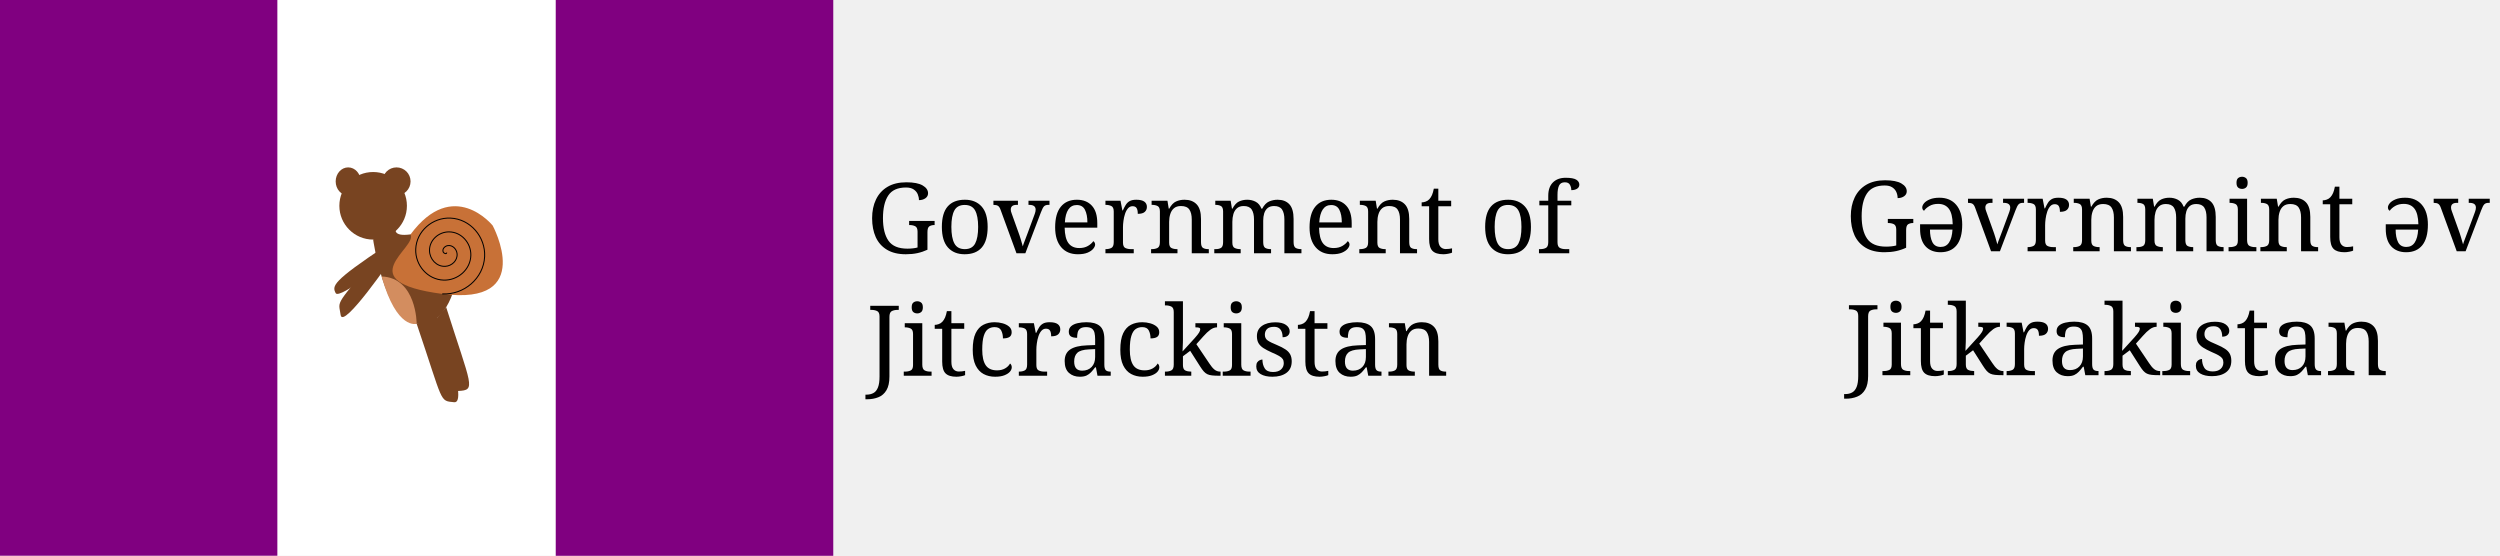
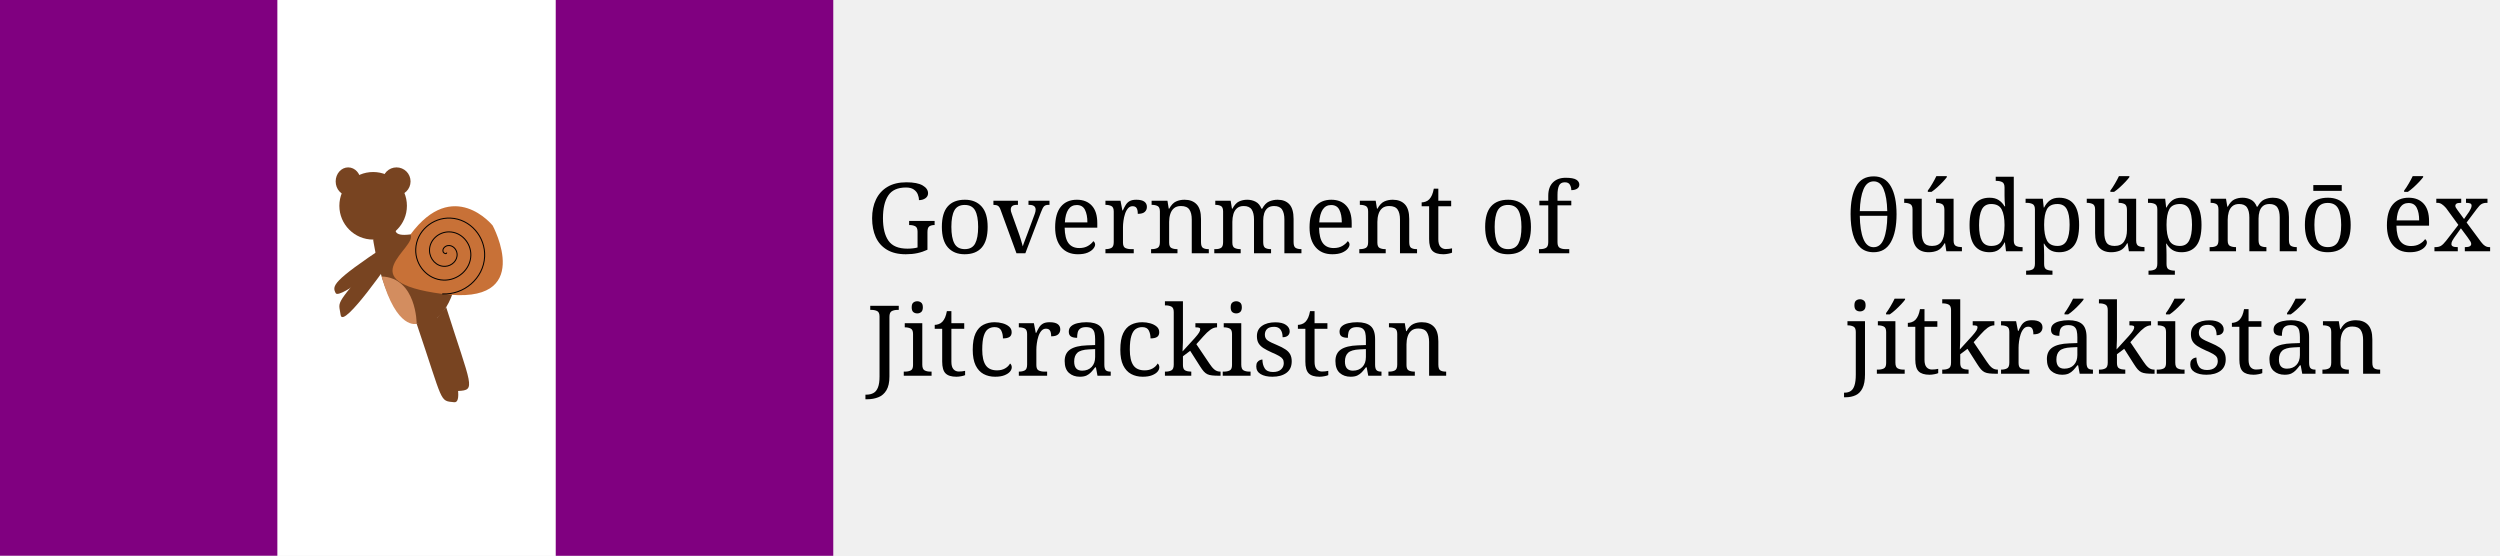
<svg xmlns="http://www.w3.org/2000/svg" width="900mm" height="200mm" viewBox="0 0 900 200" version="1.1" id="svg1">
  <defs id="defs1">
    <rect x="1133.796" y="188.09" width="717.641" height="379.009" id="rect4" />
    <rect x="1133.858" y="181.019" width="681.992" height="386.08" id="rect3" />
    <rect x="1133.796" y="188.09" width="979.039" height="379.009" id="rect2" />
  </defs>
  <g id="layer1">
    <rect style="fill:#ffffff;stroke-width:0.264" id="rect1" width="300" height="200.065" x="-2.8366534e-14" y="-1.5258788e-06" />
    <rect style="fill:#800080;stroke-width:0.265" id="rect9" width="99.85" height="200.065" x="0" y="3.1974423e-14" />
    <rect style="fill:#800080;stroke-width:0.265" id="rect10" width="99.919" height="200.091" x="200.065" y="-1.5258789e-06" />
    <circle style="fill:#784421;stroke-width:0.265" id="path11" cx="134.33" cy="74.087" r="12.161" />
    <circle style="fill:#784421;stroke-width:0.265" id="path12" cx="142.748" cy="65.311" r="5.052" />
    <ellipse style="fill:#784421;stroke-width:0.265" id="path13" cx="125.349" cy="65.311" rx="4.507" ry="5.052" />
    <path style="fill:#784421;stroke-width:0.265" d="m 134.33,86.248 c 0,0 4.026,28.812 15.67,30.308 C 161.645,118.053 164.451,100 164.451,100 c 0,0 -3.181,-17.494 -16.651,-15.623 -13.47,1.871 4.677,-11.881 -13.47,1.871 z" id="path14" />
    <path style="fill:#d38d5f;stroke-width:0.265" d="M 137.375,99.527 C 150,100 150,116.556 150,116.556 c 0,0 -7.148,2.434 -12.625,-17.029 z" id="path15" />
    <path style="fill:#784421;stroke-width:0.265" d="m 138.766,88.572 c -18.945,22.512 -16.887,19.191 -16.139,24.803 0.748,5.613 18.896,-20.954 18.896,-20.954 z" id="path16" />
    <path style="fill:#784421;stroke-width:0.265" d="m 150,116.556 c 9.774,28.812 8.09,27.689 13.515,28.25 5.426,0.561 -5.987,-30.652 -5.987,-30.652 z" id="path17" />
    <path style="fill:#784421;stroke-width:0.265" d="m 160.625,110.59 c 9.065,28.604 10.917,29.86 4.292,30.161 -6.625,0.301 -7.389,-26.597 -7.389,-26.597 z" id="path18" />
    <path style="fill:#784421;stroke-width:0.265" d="m 138.766,88.572 c -19.216,12.791 -19.25,14.373 -17.923,16.946 1.327,2.572 20.681,-13.096 20.681,-13.096 z" id="path19" />
    <path style="fill:#c87137;stroke-width:0.265" d="m 147.8,84.377 c 15.404,-20.767 29.56,-3.181 29.56,-3.181 0,0 15.715,29.047 -18.148,24.607 -33.863,-4.44 -8.819,-16.575 -11.412,-21.426 z" id="path20" />
    <path style="fill:none;fill-rule:evenodd;stroke:#000000;stroke-width:0.365;stroke-dasharray:none" id="path21" d="m 160.824,90.918 c -0.081,0.746 -1.046,0.259 -1.24,-0.134 -0.527,-1.067 0.515,-2.145 1.509,-2.347 1.778,-0.361 3.282,1.207 3.453,2.884 0.25,2.461 -1.904,4.441 -4.259,4.559 -3.139,0.157 -5.608,-2.602 -5.665,-5.633 -0.072,-3.815 3.3,-6.779 7.008,-6.771 4.491,0.01 7.952,3.999 7.877,8.383 -0.089,5.167 -4.697,9.127 -9.758,8.983 -5.842,-0.166 -10.303,-5.396 -10.089,-11.132 0.243,-6.518 6.095,-11.479 12.507,-11.195 7.194,0.319 12.657,6.794 12.301,13.882 -0.394,7.869 -7.493,13.834 -15.257,13.407" />
    <text xml:space="preserve" transform="scale(0.2645833)" id="text2" style="text-align:start;writing-mode:lr-tb;direction:ltr;white-space:pre;shape-inside:url(#rect2);display:inline;fill:#000000;stroke-width:1.38" />
    <text xml:space="preserve" transform="scale(0.2645833)" id="text3" style="text-align:start;writing-mode:lr-tb;direction:ltr;white-space:pre;shape-inside:url(#rect3);display:inline;fill:#000000;stroke-width:1.38" />
    <text xml:space="preserve" transform="scale(0.2645833)" id="text4" style="text-align:start;writing-mode:lr-tb;direction:ltr;white-space:pre;shape-inside:url(#rect4);display:inline;fill:#000000;stroke-width:1.38" />
    <text xml:space="preserve" style="font-size:3.175px;text-align:start;writing-mode:lr-tb;direction:ltr;text-anchor:start;fill:#000000;stroke-width:0.365" x="311.944" y="91.172" id="text5">
      <tspan id="tspan5" style="font-style:normal;font-variant:normal;font-weight:normal;font-stretch:normal;font-size:35.278px;font-family:Georgia;-inkscape-font-specification:'Georgia, Normal';font-variant-ligatures:normal;font-variant-caps:normal;font-variant-numeric:normal;font-variant-east-asian:normal;stroke-width:0.365" x="311.944" y="91.172">Government of </tspan>
      <tspan style="font-style:normal;font-variant:normal;font-weight:normal;font-stretch:normal;font-size:35.278px;font-family:Georgia;-inkscape-font-specification:'Georgia, Normal';font-variant-ligatures:normal;font-variant-caps:normal;font-variant-numeric:normal;font-variant-east-asian:normal;stroke-width:0.365" x="311.944" y="135.269" id="tspan6">Jitcrackistan</tspan>
    </text>
    <text xml:space="preserve" style="font-size:3.175px;text-align:start;writing-mode:lr-tb;direction:ltr;text-anchor:start;fill:#000000;stroke-width:0.365" x="664.274" y="90.449" id="text5-8">
-       <tspan id="tspan5-2" style="font-style:normal;font-variant:normal;font-weight:normal;font-stretch:normal;font-size:35.278px;font-family:Georgia;-inkscape-font-specification:'Georgia, Normal';font-variant-ligatures:normal;font-variant-caps:normal;font-variant-numeric:normal;font-variant-east-asian:normal;stroke-width:0.365" x="664.274" y="90.449">Gəvrnmint əv </tspan>
-       <tspan style="font-style:normal;font-variant:normal;font-weight:normal;font-stretch:normal;font-size:35.278px;font-family:Georgia;-inkscape-font-specification:'Georgia, Normal';font-variant-ligatures:normal;font-variant-caps:normal;font-variant-numeric:normal;font-variant-east-asian:normal;stroke-width:0.365" x="664.274" y="135.062" id="tspan6-4">Jitkrakistan</tspan>
+       <tspan style="font-style:normal;font-variant:normal;font-weight:normal;font-stretch:normal;font-size:35.278px;font-family:Georgia;-inkscape-font-specification:'Georgia, Normal';font-variant-ligatures:normal;font-variant-caps:normal;font-variant-numeric:normal;font-variant-east-asian:normal;stroke-width:0.365" x="664.274" y="90.449" id="tspan6-4">θúdpúpmō éx</tspan>
+       <tspan style="font-style:normal;font-variant:normal;font-weight:normal;font-stretch:normal;font-size:35.278px;font-family:Georgia;-inkscape-font-specification:'Georgia, Normal';font-variant-ligatures:normal;font-variant-caps:normal;font-variant-numeric:normal;font-variant-east-asian:normal;stroke-width:0.365" x="664.274" y="134.547" id="tspan1">jítkrákístán</tspan>
    </text>
  </g>
</svg>
